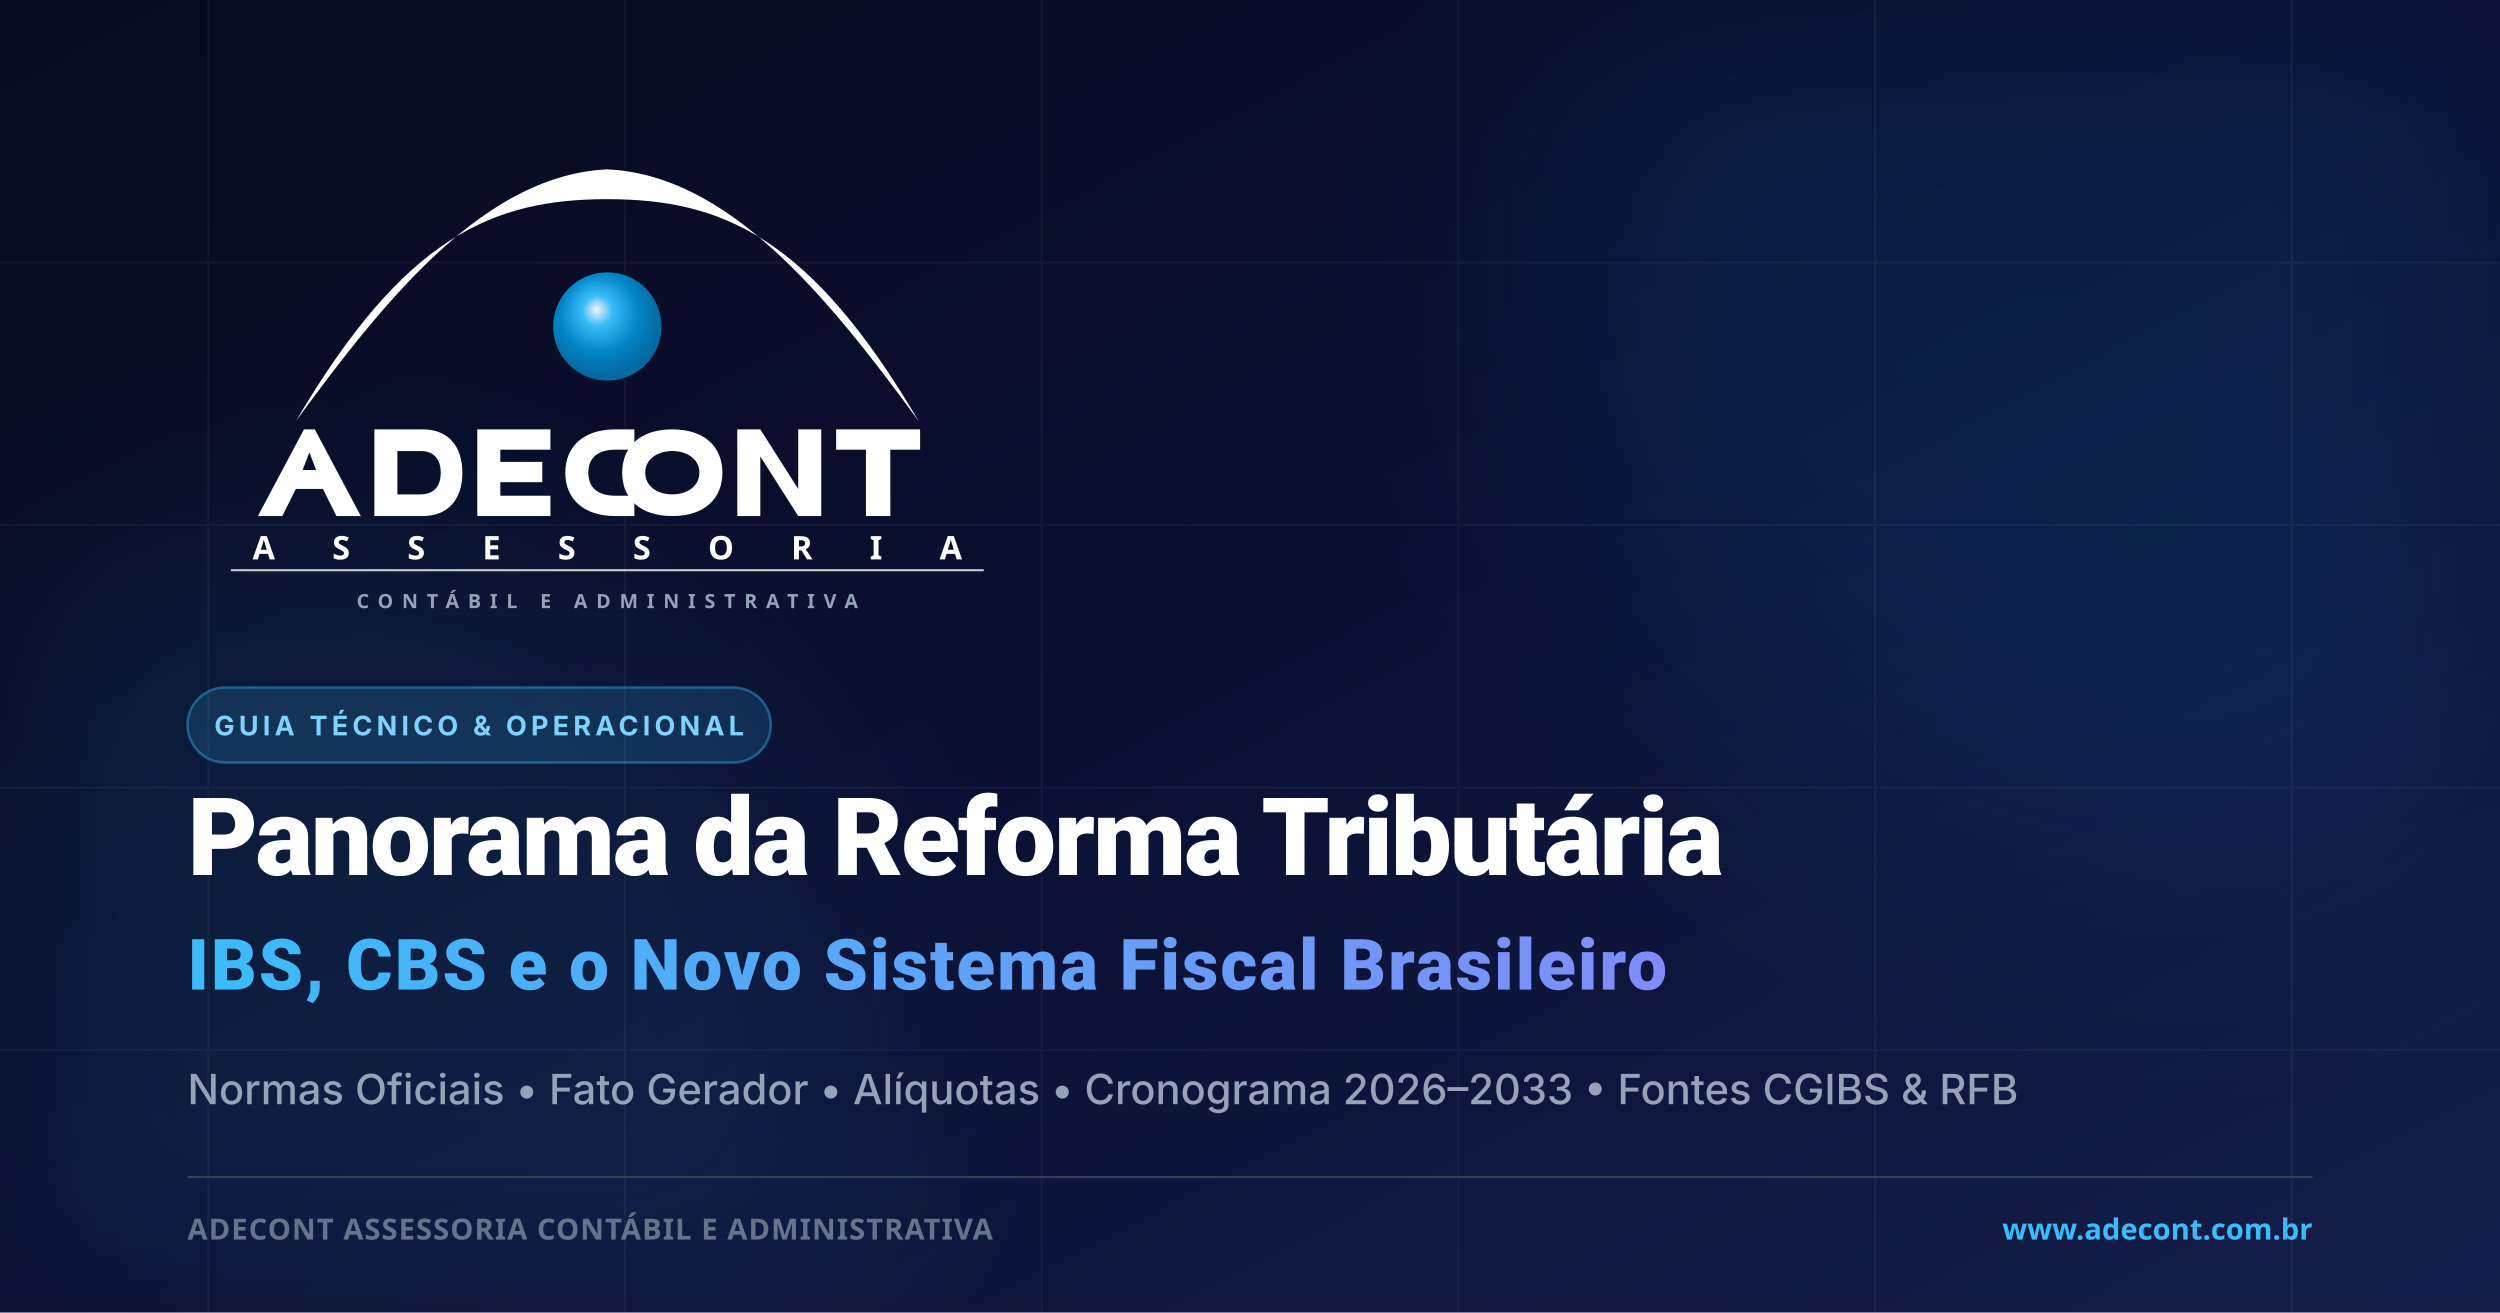
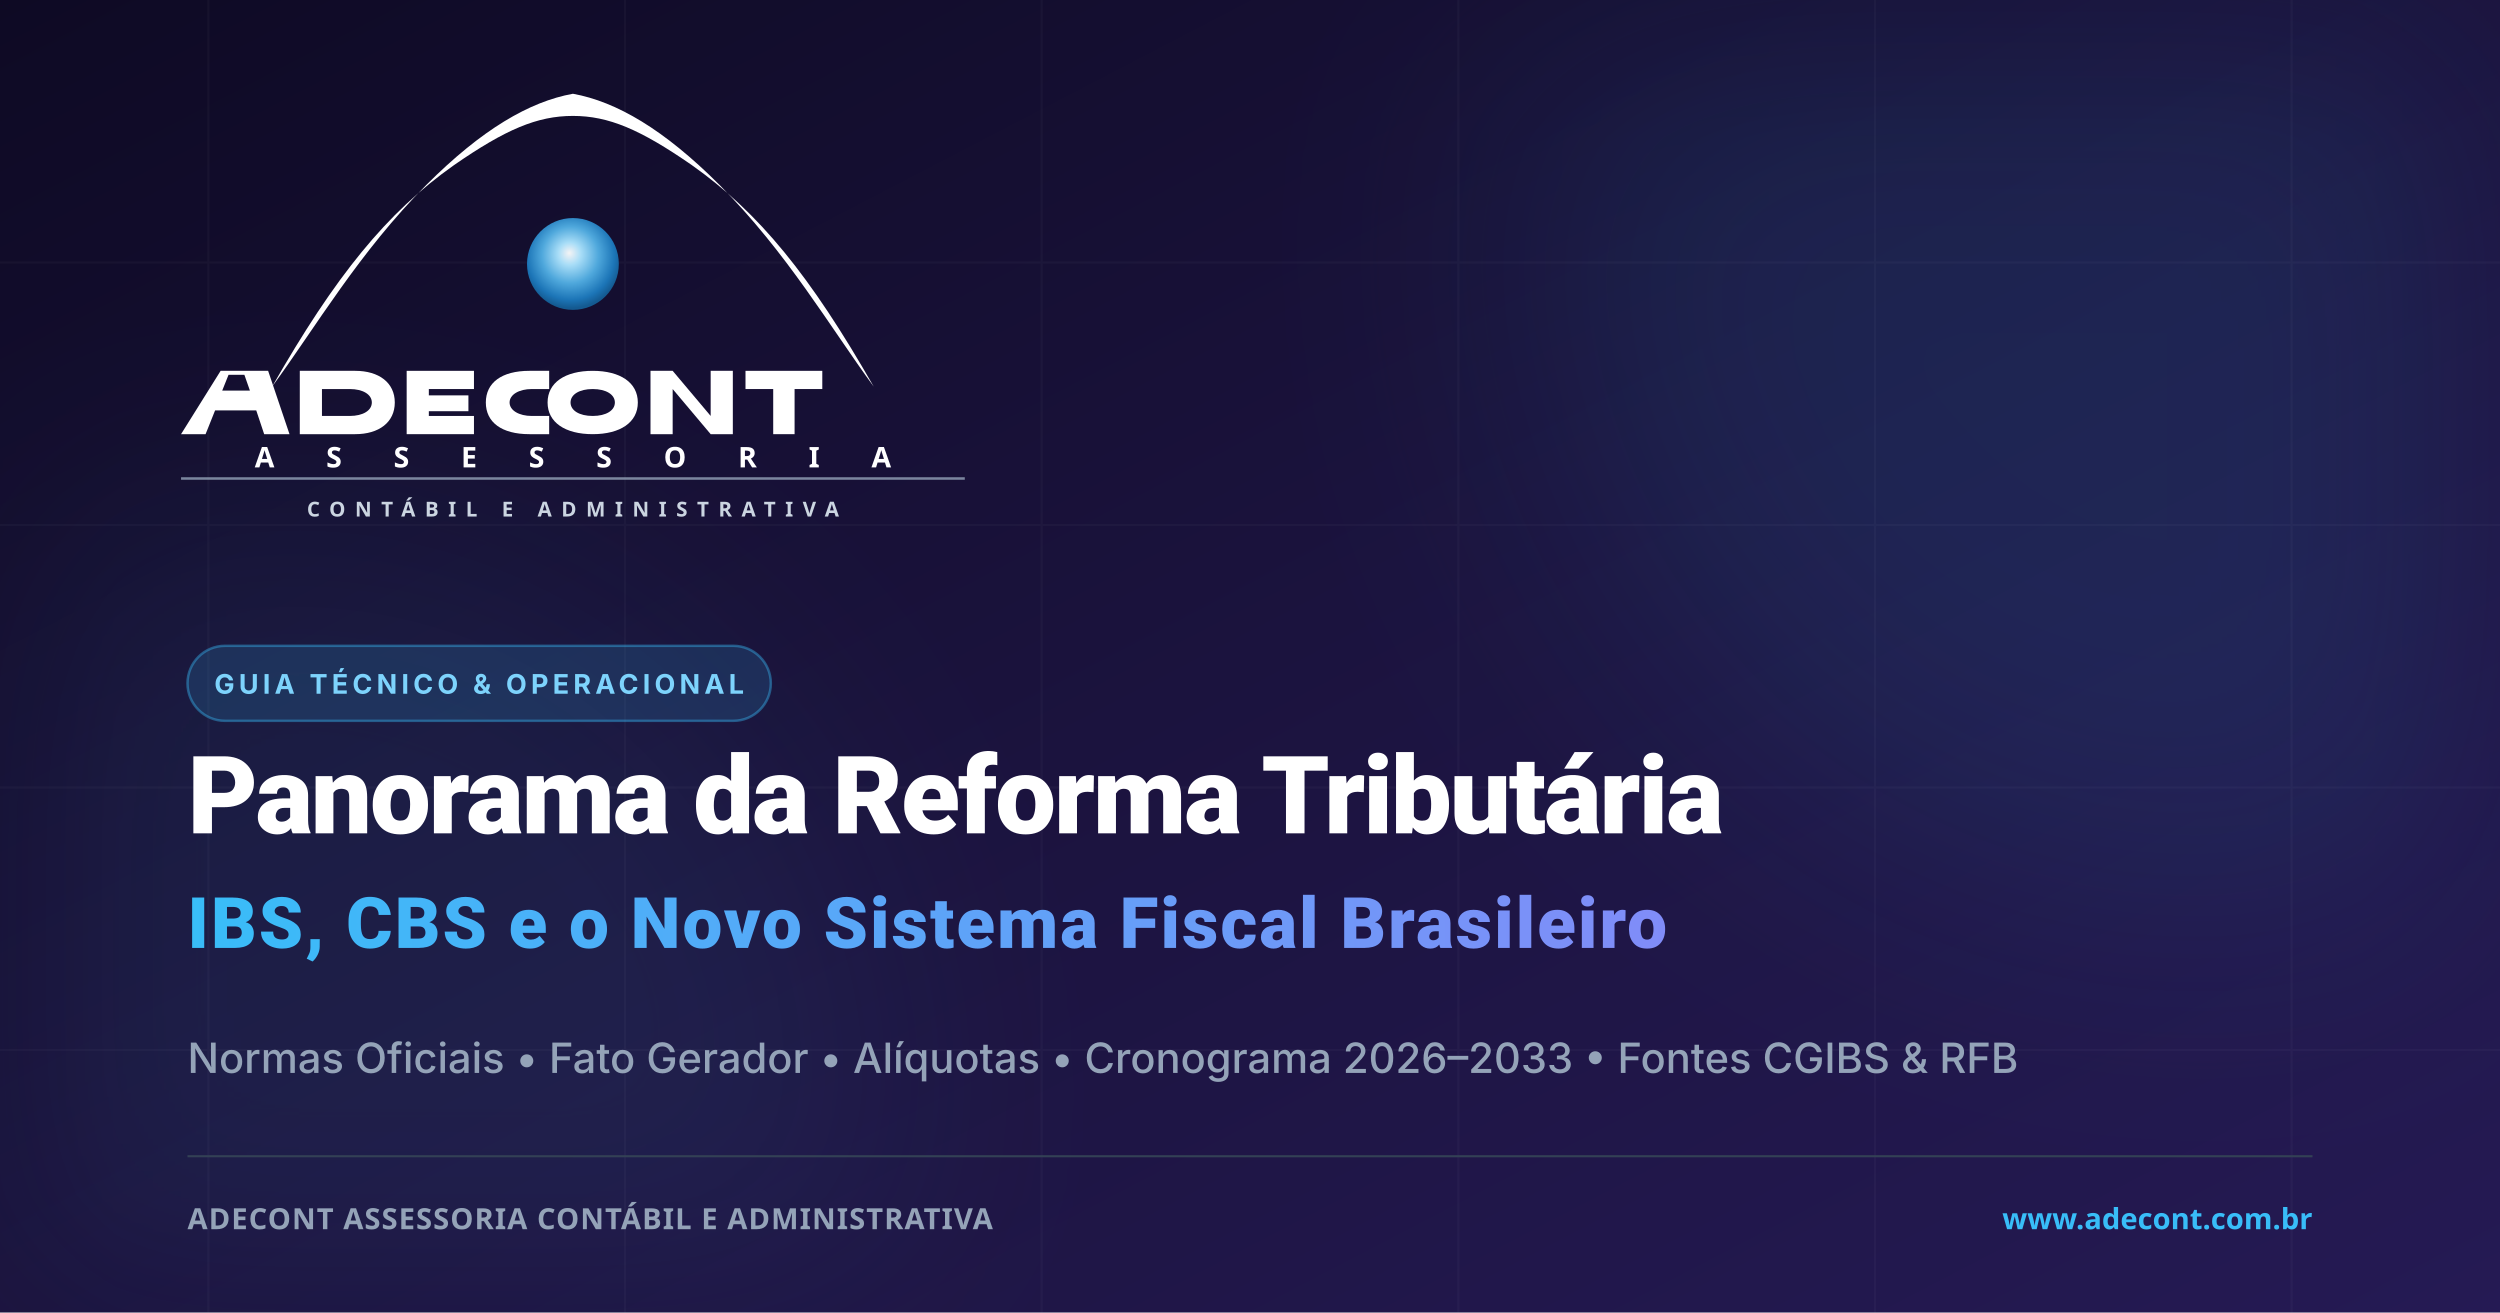
<svg xmlns="http://www.w3.org/2000/svg" viewBox="0 0 1200 630" width="1200" height="630">
  <defs>
    <linearGradient id="bgGrad" x1="0%" y1="0%" x2="100%" y2="100%">
-       <stop offset="0%" stop-color="#070A1E" />
-       <stop offset="50%" stop-color="#0B1033" />
-       <stop offset="100%" stop-color="#141E4A" />
+       <stop offset="0%" stop-color="#0E0A24" />
+       <stop offset="50%" stop-color="#1B133E" />
+       <stop offset="100%" stop-color="#251A54" />
    </linearGradient>
-     <radialGradient id="sphereGradOG" cx="44%" cy="40%" r="56%" fx="40%" fy="34%">
+     <radialGradient id="sphereGradOG" cx="48%" cy="42%" r="56%" fx="46%" fy="38%">
      <stop offset="0%" stop-color="#FFFFFF" stop-opacity="0.95" />
-       <stop offset="25%" stop-color="#38BDF8" />
-       <stop offset="65%" stop-color="#0284C7" />
-       <stop offset="100%" stop-color="#0369A1" />
+       <stop offset="22%" stop-color="#A8DDF7" />
+       <stop offset="55%" stop-color="#4FA8DC" />
+       <stop offset="85%" stop-color="#1C75B7" />
+       <stop offset="100%" stop-color="#145A91" />
    </radialGradient>
-     <linearGradient id="cardGrad" x1="0%" y1="0%" x2="100%" y2="100%">
-       <stop offset="0%" stop-color="#FFFFFF" stop-opacity="0.08" />
-       <stop offset="100%" stop-color="#FFFFFF" stop-opacity="0.02" />
-     </linearGradient>
    <linearGradient id="goldGrad" x1="0%" y1="0%" x2="100%" y2="0%">
      <stop offset="0%" stop-color="#38BDF8" />
      <stop offset="100%" stop-color="#818CF8" />
    </linearGradient>
  </defs>
  <rect width="1200" height="630" fill="url(#bgGrad)" />
-   <circle cx="1050" cy="120" r="300" fill="#0284C7" opacity="0.12" filter="blur(60px)" />
-   <circle cx="150" cy="520" r="260" fill="#38BDF8" opacity="0.08" filter="blur(50px)" />
-   <g opacity="0.04" stroke="#FFFFFF" stroke-width="1">
+   <circle cx="1060" cy="110" r="320" fill="#38BDF8" opacity="0.10" filter="blur(70px)" />
+   <circle cx="140" cy="530" r="280" fill="#4FA8DC" opacity="0.08" filter="blur(60px)" />
+   <g opacity="0.03" stroke="#FFFFFF" stroke-width="1">
    <line x1="100" y1="0" x2="100" y2="630" />
    <line x1="300" y1="0" x2="300" y2="630" />
    <line x1="500" y1="0" x2="500" y2="630" />
    <line x1="700" y1="0" x2="700" y2="630" />
    <line x1="900" y1="0" x2="900" y2="630" />
    <line x1="1100" y1="0" x2="1100" y2="630" />
    <line x1="0" y1="126" x2="1200" y2="126" />
    <line x1="0" y1="252" x2="1200" y2="252" />
    <line x1="0" y1="378" x2="1200" y2="378" />
    <line x1="0" y1="504" x2="1200" y2="504" />
  </g>
-   <g transform="translate(90, 80) scale(0.65)">
-     <path d="M 80 188           C 150 92, 222 6, 310 2           C 398 6, 470 92, 540 188           C 460 52, 395 24, 310 24           C 225 24, 160 52, 80 188 Z" fill="#FFFFFF" />
-     <circle cx="310" cy="118" r="40" fill="url(#sphereGradOG)" />
+   <g transform="translate(85, 45) scale(0.38)">
+     <path d="M 120 370          C 175 295, 230 200, 315 115          C 385 45, 445 10, 500 0          C 555 10, 615 45, 685 115          C 770 200, 825 295, 880 370          C 800 230, 735 150, 650 90          C 585 45, 545 28, 500 28          C 455 28, 415 45, 350 90          C 265 150, 200 230, 120 370 Z" fill="#FFFFFF" />
+     <circle cx="500" cy="215" r="58" fill="url(#sphereGradOG)" />
    <g fill="#FFFFFF">
-       <path d="M 52 258 L 86 194 L 94 194 L 128 258 L 110 258 L 100 238 L 80 238 L 70 258 Z M 85 224 L 95 224 L 90 211 Z" fill-rule="evenodd" />
-       <path d="M 138 194 L 174 194 C 192 194, 203 206, 203 226 C 203 246, 192 258, 174 258 L 138 258 Z M 155 210 L 155 242 L 172 242 C 182 242, 187 236, 187 226 C 187 216, 182 210, 172 210 Z" fill-rule="evenodd" />
-       <path d="M 214 194 L 268 194 L 268 209 L 231 209 L 231 218 L 262 218 L 262 233 L 231 233 L 231 243 L 268 243 L 268 258 L 214 258 Z" />
-       <path d="M 330 209 L 316 209 C 303 209, 296 215, 296 226 C 296 237, 303 243, 316 243 L 330 243 L 330 258 L 316 258 C 292 258, 279 245, 279 226 C 279 207, 292 194, 316 194 L 330 194 Z" />
-       <path d="M 358 194 C 382 194, 395 207, 395 226 C 395 245, 382 258, 358 258 C 334 258, 321 245, 321 226 C 321 207, 334 194, 358 194 Z M 358 210 C 347 210, 338 216, 338 226 C 338 236, 347 242, 358 242 C 369 242, 378 236, 378 226 C 378 216, 369 210, 358 210 Z" fill-rule="evenodd" />
-       <path d="M 406 194 L 423 194 L 451 238 L 451 194 L 468 194 L 468 258 L 451 258 L 423 214 L 423 258 L 406 258 Z" />
-       <path d="M 479 194 L 541 194 L 541 209 L 519 209 L 519 258 L 501 258 L 501 209 L 479 209 Z" />
+       <path d="M 5 430 L 55 350 L 115 350 L 142 430 L 110 430 L 100 400 L 48 400 L 36 430 Z M 57 375 L 92 375 L 85 355 L 65 355 Z" fill-rule="evenodd" />
+       <path d="M 155 350 L 225 350 C 255 350, 275 365, 275 390 C 275 415, 255 430, 225 430 L 155 430 Z M 183 373 L 183 407 L 218 407 C 235 407, 246 400, 246 390 C 246 380, 235 373, 218 373 Z" fill-rule="evenodd" />
+       <path d="M 290 350 L 375 350 L 375 373 L 318 373 L 318 381 L 368 381 L 368 401 L 318 401 L 318 407 L 375 407 L 375 430 L 290 430 Z" />
+       <path d="M 470 373 L 448 373 C 432 373, 420 380, 420 390 C 420 400, 432 407, 448 407 L 470 407 L 470 430 L 445 430 C 410 430, 390 415, 390 390 C 390 365, 410 350, 445 350 L 470 350 Z" />
+       <path d="M 525 350 C 560 350, 582 365, 582 390 C 582 415, 560 430, 525 430 C 490 430, 468 415, 468 390 C 468 365, 490 350, 525 350 Z M 525 373 C 542 373, 553 380, 553 390 C 553 400, 542 407, 525 407 C 508 407, 497 400, 497 390 C 497 380, 508 373, 525 373 Z" fill-rule="evenodd" />
+       <path d="M 598 350 L 626 350 L 674 407 L 674 350 L 702 350 L 702 430 L 674 430 L 626 373 L 626 430 L 598 430 Z" />
+       <path d="M 718 350 L 815 350 L 815 373 L 780 373 L 780 430 L 753 430 L 753 373 L 718 373 Z" />
    </g>
-     <text x="310" y="290" text-anchor="middle" fill="#FFFFFF" font-family="system-ui, sans-serif" font-size="24" font-weight="800" letter-spacing="18">A S S E S S O R I A</text>
-     <line x1="32" y1="298" x2="588" y2="298" stroke="#FFFFFF" stroke-width="1.5" stroke-opacity="0.8" />
-     <text x="310" y="326" text-anchor="middle" fill="#94A3B8" font-family="system-ui, sans-serif" font-size="14.5" font-weight="700" letter-spacing="6.5">CONTÁBIL E ADMINISTRATIVA</text>
+     <text x="500" y="472" text-anchor="middle" fill="#FFFFFF" font-family="system-ui, sans-serif" font-size="36" font-weight="900" letter-spacing="28">A S S E S S O R I A</text>
+     <line x1="5" y1="486" x2="995" y2="486" stroke="#94A3B8" stroke-width="3.2" stroke-opacity="0.8" />
+     <text x="500" y="534" text-anchor="middle" fill="#CBD5E1" font-family="system-ui, sans-serif" font-size="26" font-weight="800" letter-spacing="12">CONTÁBIL E ADMINISTRATIVA</text>
  </g>
-   <g transform="translate(90, 330)">
+   <g transform="translate(90, 310)">
    <rect width="280" height="36" rx="18" fill="#38BDF8" fill-opacity="0.15" stroke="#38BDF8" stroke-opacity="0.4" stroke-width="1.2" />
    <text x="140" y="23" text-anchor="middle" fill="#7DD3FC" font-family="system-ui, -apple-system, sans-serif" font-size="13" font-weight="700" letter-spacing="2">GUIA TÉCNICO &amp; OPERACIONAL</text>
  </g>
-   <text x="90" y="420" fill="#FFFFFF" font-family="system-ui, -apple-system, 'Segoe UI', Roboto, sans-serif" font-size="52" font-weight="900" letter-spacing="-1">
+   <text x="90" y="400" fill="#FFFFFF" font-family="system-ui, -apple-system, 'Segoe UI', Roboto, sans-serif" font-size="52" font-weight="900" letter-spacing="-1">
    Panorama da Reforma Tributária
  </text>
-   <text x="90" y="475" fill="url(#goldGrad)" font-family="system-ui, -apple-system, 'Segoe UI', Roboto, sans-serif" font-size="34" font-weight="800" letter-spacing="1">
+   <text x="90" y="455" fill="url(#goldGrad)" font-family="system-ui, -apple-system, 'Segoe UI', Roboto, sans-serif" font-size="34" font-weight="800" letter-spacing="1">
    IBS, CBS e o Novo Sistema Fiscal Brasileiro
  </text>
-   <text x="90" y="530" fill="#94A3B8" font-family="system-ui, -apple-system, sans-serif" font-size="20" font-weight="500">
+   <text x="90" y="515" fill="#94A3B8" font-family="system-ui, -apple-system, sans-serif" font-size="20" font-weight="500">
    Normas Oficiais • Fato Gerador • Alíquotas • Cronograma 2026–2033 • Fontes CGIBS &amp; RFB
  </text>
-   <line x1="90" y1="565" x2="1110" y2="565" stroke="#334155" stroke-width="1" />
-   <text x="90" y="595" fill="#64748B" font-family="system-ui, sans-serif" font-size="14" font-weight="600" letter-spacing="0.5">
+   <line x1="90" y1="555" x2="1110" y2="555" stroke="#334155" stroke-width="1" />
+   <text x="90" y="590" fill="#94A3B8" font-family="system-ui, sans-serif" font-size="14" font-weight="600" letter-spacing="0.5">
    ADECONT ASSESSORIA CONTÁBIL E ADMINISTRATIVA
  </text>
-   <text x="1110" y="595" text-anchor="end" fill="#38BDF8" font-family="system-ui, sans-serif" font-size="14" font-weight="600">
+   <text x="1110" y="590" text-anchor="end" fill="#38BDF8" font-family="system-ui, sans-serif" font-size="14" font-weight="600">
    www.adecont.com.br
  </text>
</svg>
